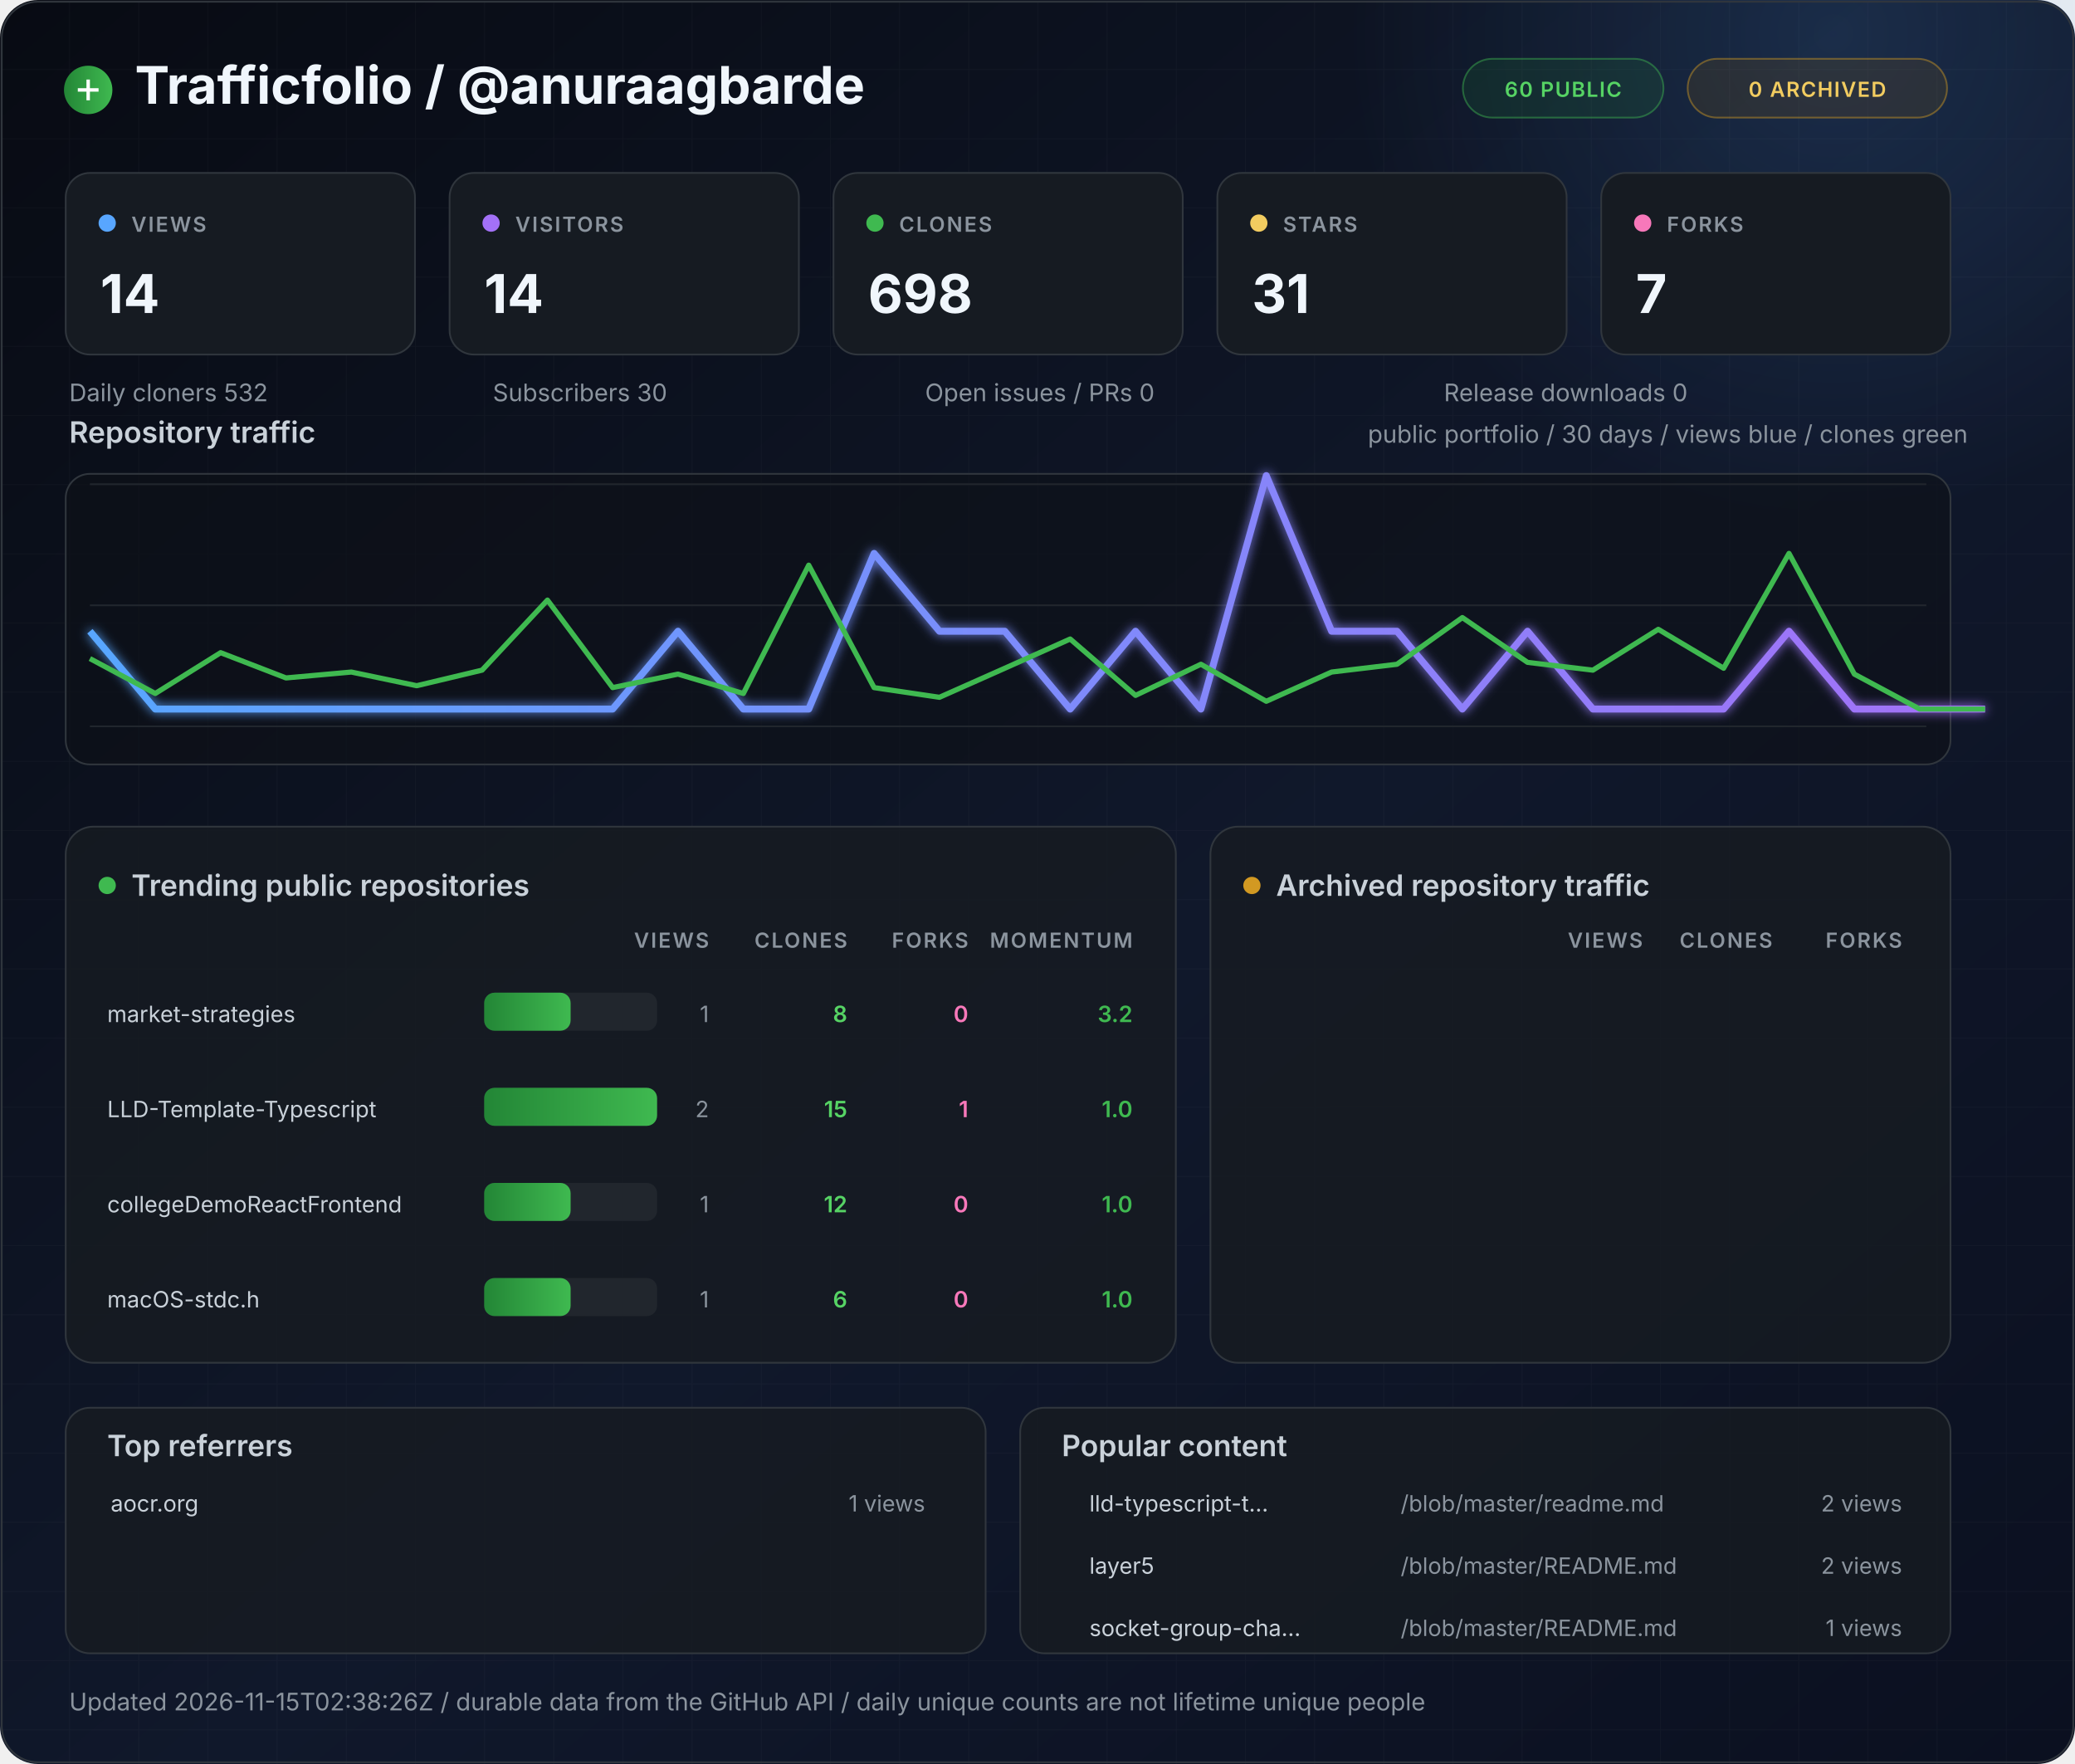
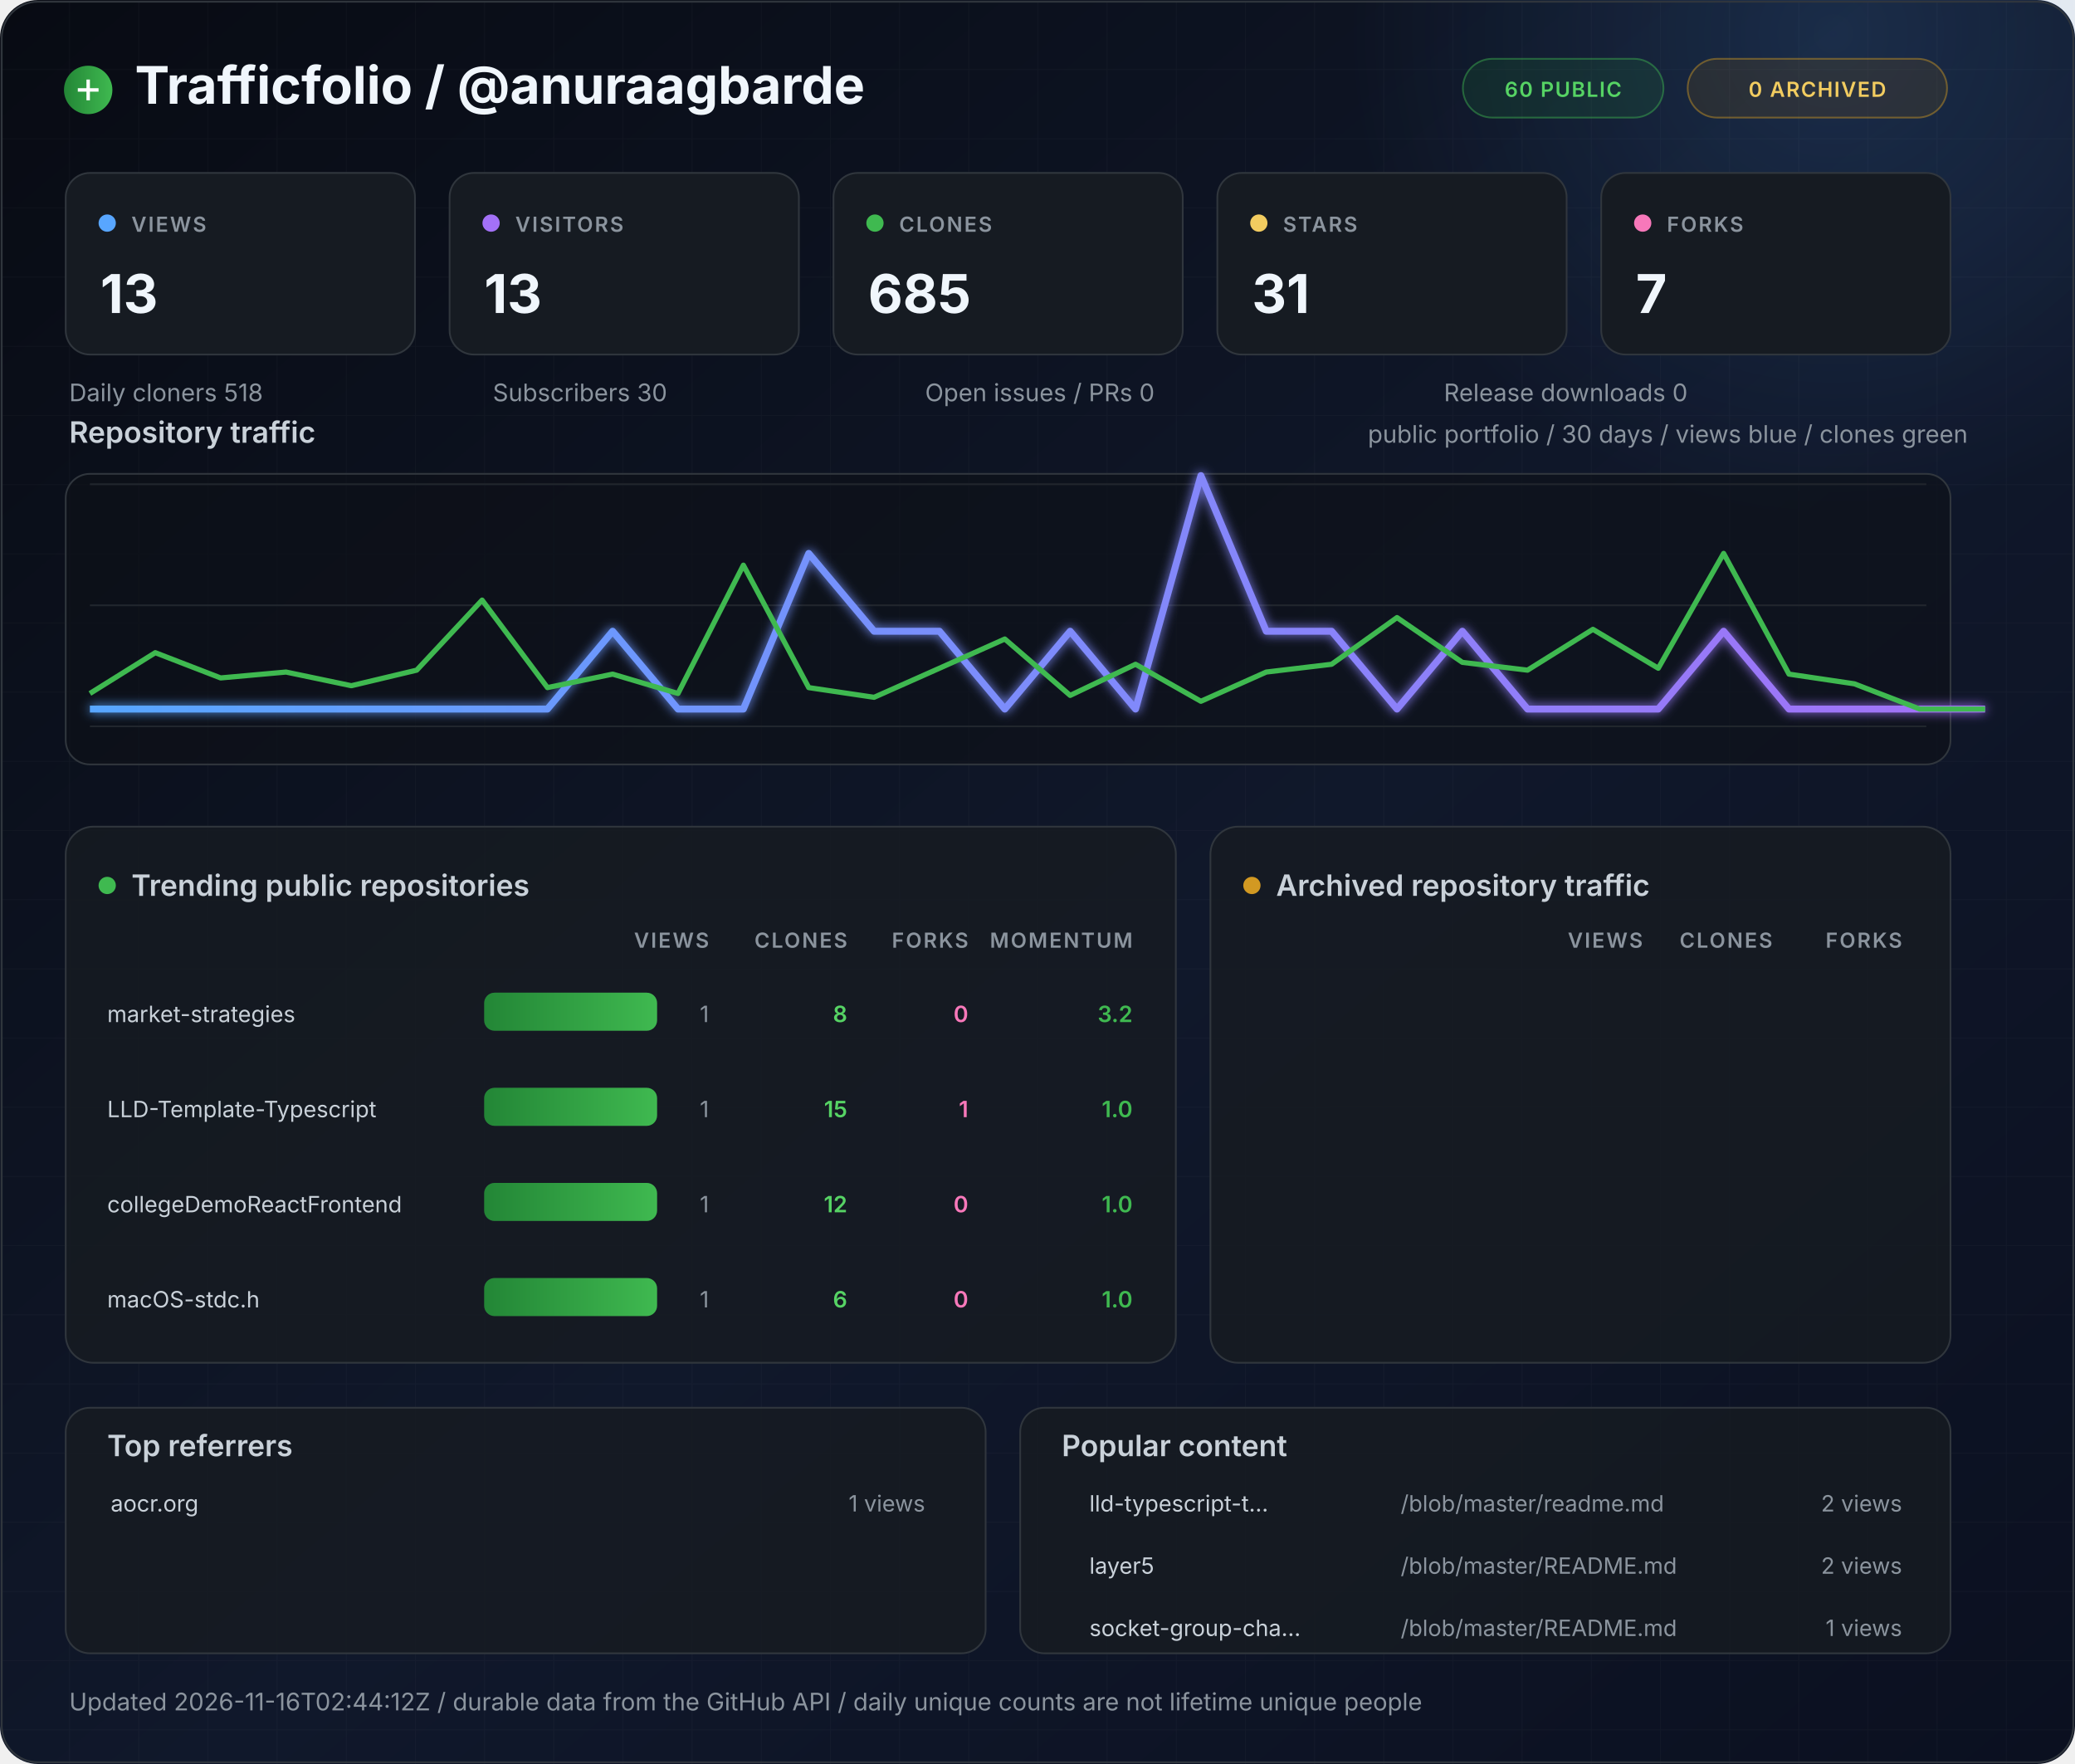
<svg xmlns="http://www.w3.org/2000/svg" width="1200" height="1020" viewBox="0 0 1200 1020" role="img" aria-label="Trafficfolio GitHub analytics dashboard for anuraagbarde">
  <defs>
    <linearGradient id="bg" x1="0" y1="0" x2="1" y2="1">
      <stop stop-color="#080b13" />
      <stop offset=".55" stop-color="#10182b" />
      <stop offset="1" stop-color="#0b1020" />
    </linearGradient>
    <linearGradient id="line" x1="0" y1="0" x2="1" y2="0">
      <stop stop-color="#58a6ff" />
      <stop offset="1" stop-color="#a371f7" />
    </linearGradient>
    <linearGradient id="bar" x1="0" y1="0" x2="1" y2="0">
      <stop stop-color="#238636" />
      <stop offset="1" stop-color="#3fb950" />
    </linearGradient>
    <linearGradient id="archiveBar" x1="0" y1="0" x2="1" y2="0">
      <stop stop-color="#9e6a03" />
      <stop offset="1" stop-color="#f2cc60" />
    </linearGradient>
    <radialGradient id="ambient">
      <stop stop-color="#58a6ff" stop-opacity=".16" />
      <stop offset="1" stop-color="#58a6ff" stop-opacity="0" />
    </radialGradient>
    <pattern id="grid" width="40" height="40" patternUnits="userSpaceOnUse">
      <path d="M40 0H0V40" fill="none" stroke="#ffffff" stroke-opacity=".025" />
    </pattern>
    <filter id="glow">
      <feGaussianBlur stdDeviation="3" result="b" />
      <feMerge>
        <feMergeNode in="b" />
        <feMergeNode in="SourceGraphic" />
      </feMerge>
    </filter>
    <style>
    .title{font:750 30px -apple-system,BlinkMacSystemFont,"Segoe UI",sans-serif;fill:#f0f6fc}
    .subtitle{font:14px -apple-system,BlinkMacSystemFont,"Segoe UI",sans-serif;fill:#8b949e}
    .label{font:600 12px -apple-system,BlinkMacSystemFont,"Segoe UI",sans-serif;fill:#8b949e;letter-spacing:1px}
    .metric{font:700 31px -apple-system,BlinkMacSystemFont,"Segoe UI",sans-serif;fill:#f0f6fc}
    .section{font:600 17px -apple-system,BlinkMacSystemFont,"Segoe UI",sans-serif;fill:#c9d1d9}
    .repo,.value,.trend,.archive,.clone,.fork{font:13px -apple-system,BlinkMacSystemFont,"Segoe UI",sans-serif;fill:#c9d1d9}
    .value{fill:#8b949e} .trend{fill:#3fb950;font-weight:600} .archive{fill:#d29922}
    .clone{fill:#56d364;font-weight:600} .fork{fill:#f778ba;font-weight:600}
    .pill{font:600 12px -apple-system,BlinkMacSystemFont,"Segoe UI",sans-serif;letter-spacing:.7px}
  </style>
  </defs>
  <rect width="1200" height="1020" rx="22" fill="url(#bg)" />
  <rect width="1200" height="1020" rx="22" fill="url(#grid)" />
  <circle cx="1060" cy="20" r="280" fill="url(#ambient)" />
  <rect x="1" y="1" width="1198" height="1018" rx="21" fill="none" stroke="#30363d" />
  <circle cx="51" cy="52" r="14" fill="url(#bar)" />
  <path d="M45 52h12M51 46v12" stroke="#fff" stroke-width="2" />
  <text x="78" y="60" class="title">Trafficfolio / @anuraagbarde</text>
  <rect x="846" y="34" width="116" height="34" rx="17" fill="#238636" fill-opacity=".16" stroke="#3fb950" stroke-opacity=".45" />
  <text x="904" y="56" text-anchor="middle" class="pill" fill="#56d364">60 PUBLIC</text>
  <rect x="976" y="34" width="150" height="34" rx="17" fill="#9e6a03" fill-opacity=".14" stroke="#d29922" stroke-opacity=".45" />
  <text x="1051" y="56" text-anchor="middle" class="pill" fill="#f2cc60">0 ARCHIVED</text>
  <rect x="38" y="100" width="202" height="105" rx="14" fill="#161b22" stroke="#30363d" />
  <circle cx="62" cy="129" r="5" fill="#58a6ff" />
  <text x="76" y="134" class="label">VIEWS</text>
-   <text x="58" y="181" class="metric">14</text>
+   <text x="58" y="181" class="metric">13</text>
  <rect x="260" y="100" width="202" height="105" rx="14" fill="#161b22" stroke="#30363d" />
  <circle cx="284" cy="129" r="5" fill="#a371f7" />
  <text x="298" y="134" class="label">VISITORS</text>
-   <text x="280" y="181" class="metric">14</text>
+   <text x="280" y="181" class="metric">13</text>
  <rect x="482" y="100" width="202" height="105" rx="14" fill="#161b22" stroke="#30363d" />
  <circle cx="506" cy="129" r="5" fill="#3fb950" />
  <text x="520" y="134" class="label">CLONES</text>
-   <text x="502" y="181" class="metric">698</text>
+   <text x="502" y="181" class="metric">685</text>
  <rect x="704" y="100" width="202" height="105" rx="14" fill="#161b22" stroke="#30363d" />
  <circle cx="728" cy="129" r="5" fill="#f2cc60" />
  <text x="742" y="134" class="label">STARS</text>
  <text x="724" y="181" class="metric">31</text>
  <rect x="926" y="100" width="202" height="105" rx="14" fill="#161b22" stroke="#30363d" />
  <circle cx="950" cy="129" r="5" fill="#f778ba" />
  <text x="964" y="134" class="label">FORKS</text>
  <text x="946" y="181" class="metric">7</text>
-   <text x="40" y="232" class="subtitle">Daily cloners 532</text>
+   <text x="40" y="232" class="subtitle">Daily cloners 518</text>
  <text x="285" y="232" class="subtitle">Subscribers 30</text>
  <text x="535" y="232" class="subtitle">Open issues / PRs 0</text>
  <text x="835" y="232" class="subtitle">Release downloads 0</text>
  <text x="40" y="256" class="section">Repository traffic</text>
  <text x="1138" y="256" text-anchor="end" class="subtitle">public portfolio / 30 days / views blue / clones green</text>
  <rect x="38" y="274" width="1090" height="168" rx="14" fill="#0d1117" fill-opacity=".62" stroke="#30363d" />
  <line x1="52" y1="420" x2="1114" y2="420" stroke="#21262d" />
  <line x1="52" y1="350" x2="1114" y2="350" stroke="#21262d" />
  <line x1="52" y1="280" x2="1114" y2="280" stroke="#21262d" />
-   <polyline points="52.0,365.0 89.8,410.0 127.6,410.0 165.4,410.0 203.2,410.0 241.0,410.0 278.8,410.0 316.6,410.0 354.3,410.0 392.1,365.0 429.9,410.0 467.7,410.0 505.5,320.0 543.3,365.0 581.1,365.0 618.9,410.0 656.7,365.0 694.5,410.0 732.3,275.0 770.1,365.0 807.9,365.0 845.7,410.0 883.4,365.0 921.2,410.0 959.0,410.0 996.8,410.0 1034.6,365.0 1072.4,410.0 1110.2,410.0 1148.0,410.0" fill="none" stroke="url(#line)" stroke-width="4" stroke-linejoin="round" filter="url(#glow)" />
-   <polyline points="52.0,380.8 89.8,401.0 127.6,377.4 165.4,392.0 203.2,388.6 241.0,396.5 278.8,387.5 316.6,347.0 354.3,397.6 392.1,389.8 429.9,401.0 467.7,326.8 505.5,397.6 543.3,403.2 581.1,386.4 618.9,369.5 656.7,402.1 694.5,384.1 732.3,405.5 770.1,388.6 807.9,384.1 845.7,357.1 883.4,383.0 921.2,387.5 959.0,363.9 996.8,386.4 1034.6,320.0 1072.4,389.8 1110.2,410.0 1148.0,410.0" fill="none" stroke="#3fb950" stroke-width="3" stroke-linejoin="round" />
+   <polyline points="52.0,410.0 89.8,410.0 127.6,410.0 165.4,410.0 203.2,410.0 241.0,410.0 278.8,410.0 316.6,410.0 354.3,365.0 392.1,410.0 429.9,410.0 467.7,320.0 505.5,365.0 543.3,365.0 581.1,410.0 618.9,365.0 656.7,410.0 694.5,275.0 732.3,365.0 770.1,365.0 807.9,410.0 845.7,365.0 883.4,410.0 921.2,410.0 959.0,410.0 996.8,365.0 1034.6,410.0 1072.4,410.0 1110.2,410.0 1148.0,410.0" fill="none" stroke="url(#line)" stroke-width="4" stroke-linejoin="round" filter="url(#glow)" />
+   <polyline points="52.0,401.0 89.8,377.4 127.6,392.0 165.4,388.6 203.2,396.5 241.0,387.5 278.8,347.0 316.6,397.6 354.3,389.8 392.1,401.0 429.9,326.8 467.7,397.6 505.5,403.2 543.3,386.4 581.1,369.5 618.9,402.1 656.7,384.1 694.5,405.5 732.3,388.6 770.1,384.1 807.9,357.1 845.7,383.0 883.4,387.5 921.2,363.9 959.0,386.4 996.8,320.0 1034.6,389.8 1072.4,395.4 1110.2,410.0 1148.0,410.0" fill="none" stroke="#3fb950" stroke-width="3" stroke-linejoin="round" />
  <rect x="38" y="478" width="642" height="310" rx="16" fill="#161b22" fill-opacity=".82" stroke="#30363d" />
  <circle cx="62" cy="512" r="5" fill="#3fb950" />
  <text x="76" y="518" class="section">Trending public repositories</text>
  <text x="410" y="548" text-anchor="end" class="label">VIEWS</text>
  <text x="490" y="548" text-anchor="end" class="label">CLONES</text>
  <text x="560" y="548" text-anchor="end" class="label">FORKS</text>
  <text x="655" y="548" text-anchor="end" class="label">MOMENTUM</text>
  <text x="62" y="591" class="repo">market-strategies</text>
  <rect x="280" y="574" width="100" height="22" rx="6" fill="#21262d" />
-   <rect x="280" y="574" width="50" height="22" rx="6" fill="url(#bar)" />
+   <rect x="280" y="574" width="100" height="22" rx="6" fill="url(#bar)" />
  <text x="410" y="591" text-anchor="end" class="value">1</text>
  <text x="490" y="591" text-anchor="end" class="clone">8</text>
  <text x="560" y="591" text-anchor="end" class="fork">0</text>
  <text x="655" y="591" text-anchor="end" class="trend">3.2</text>
  <text x="62" y="646" class="repo">LLD-Template-Typescript</text>
  <rect x="280" y="629" width="100" height="22" rx="6" fill="#21262d" />
  <rect x="280" y="629" width="100" height="22" rx="6" fill="url(#bar)" />
-   <text x="410" y="646" text-anchor="end" class="value">2</text>
+   <text x="410" y="646" text-anchor="end" class="value">1</text>
  <text x="490" y="646" text-anchor="end" class="clone">15</text>
  <text x="560" y="646" text-anchor="end" class="fork">1</text>
  <text x="655" y="646" text-anchor="end" class="trend">1.0</text>
  <text x="62" y="701" class="repo">collegeDemoReactFrontend</text>
  <rect x="280" y="684" width="100" height="22" rx="6" fill="#21262d" />
-   <rect x="280" y="684" width="50" height="22" rx="6" fill="url(#bar)" />
+   <rect x="280" y="684" width="100" height="22" rx="6" fill="url(#bar)" />
  <text x="410" y="701" text-anchor="end" class="value">1</text>
  <text x="490" y="701" text-anchor="end" class="clone">12</text>
  <text x="560" y="701" text-anchor="end" class="fork">0</text>
  <text x="655" y="701" text-anchor="end" class="trend">1.0</text>
  <text x="62" y="756" class="repo">macOS-stdc.h</text>
  <rect x="280" y="739" width="100" height="22" rx="6" fill="#21262d" />
-   <rect x="280" y="739" width="50" height="22" rx="6" fill="url(#bar)" />
+   <rect x="280" y="739" width="100" height="22" rx="6" fill="url(#bar)" />
  <text x="410" y="756" text-anchor="end" class="value">1</text>
  <text x="490" y="756" text-anchor="end" class="clone">6</text>
  <text x="560" y="756" text-anchor="end" class="fork">0</text>
  <text x="655" y="756" text-anchor="end" class="trend">1.0</text>
  <rect x="700" y="478" width="428" height="310" rx="16" fill="#161b22" fill-opacity=".82" stroke="#30363d" />
  <circle cx="724" cy="512" r="5" fill="#d29922" />
  <text x="738" y="518" class="section">Archived repository traffic</text>
  <text x="950" y="548" text-anchor="end" class="label">VIEWS</text>
  <text x="1025" y="548" text-anchor="end" class="label">CLONES</text>
  <text x="1100" y="548" text-anchor="end" class="label">FORKS</text>
  <rect x="38" y="814" width="532" height="142" rx="14" fill="#161b22" fill-opacity=".82" stroke="#30363d" />
  <text x="62" y="842" class="section">Top referrers</text>
  <text x="64" y="874" class="repo">aocr.org</text>
  <text x="535" y="874" text-anchor="end" class="value">1 views</text>
  <rect x="590" y="814" width="538" height="142" rx="14" fill="#161b22" fill-opacity=".82" stroke="#30363d" />
  <text x="614" y="842" class="section">Popular content</text>
  <text x="630" y="874" class="repo">lld-typescript-t...</text>
  <text x="810" y="874" class="value">/blob/master/readme.md</text>
  <text x="1100" y="874" text-anchor="end" class="value">2 views</text>
  <text x="630" y="910" class="repo">layer5</text>
  <text x="810" y="910" class="value">/blob/master/README.md</text>
  <text x="1100" y="910" text-anchor="end" class="value">2 views</text>
  <text x="630" y="946" class="repo">socket-group-cha...</text>
  <text x="810" y="946" class="value">/blob/master/README.md</text>
  <text x="1100" y="946" text-anchor="end" class="value">1 views</text>
-   <text x="40" y="989" class="subtitle">Updated 2026-11-15T02:38:26Z / durable data from the GitHub API / daily unique counts are not lifetime unique people</text>
+   <text x="40" y="989" class="subtitle">Updated 2026-11-16T02:44:12Z / durable data from the GitHub API / daily unique counts are not lifetime unique people</text>
</svg>
